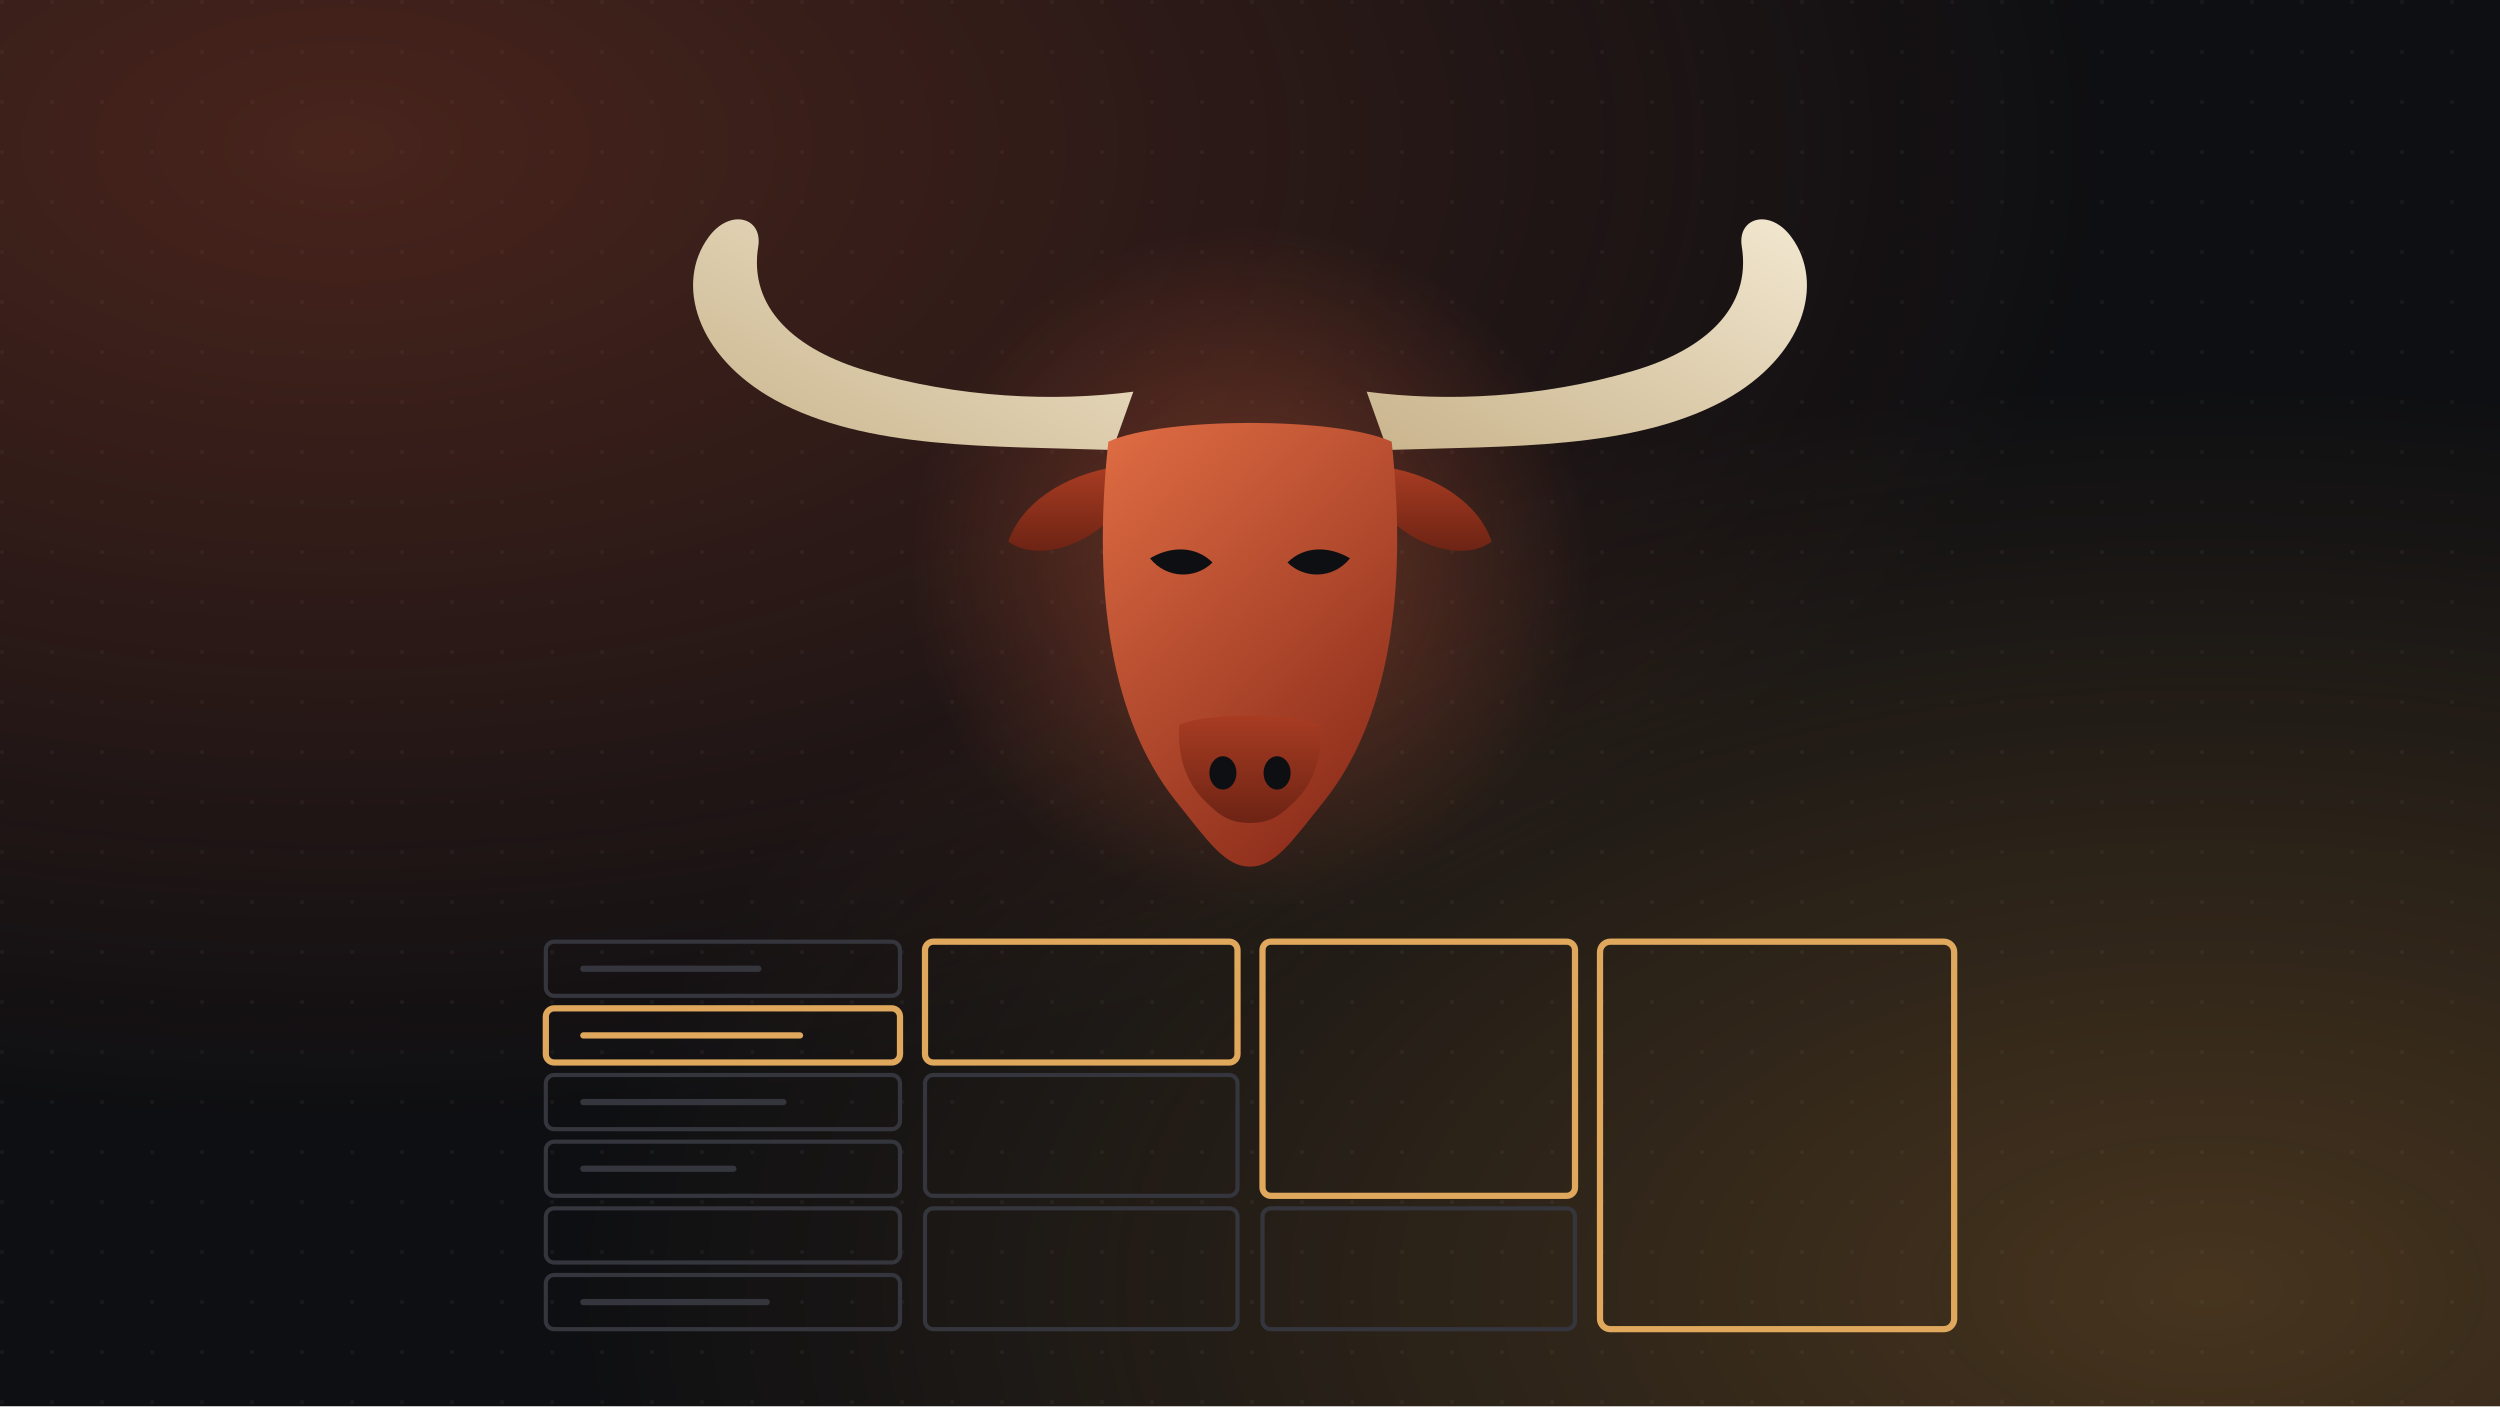
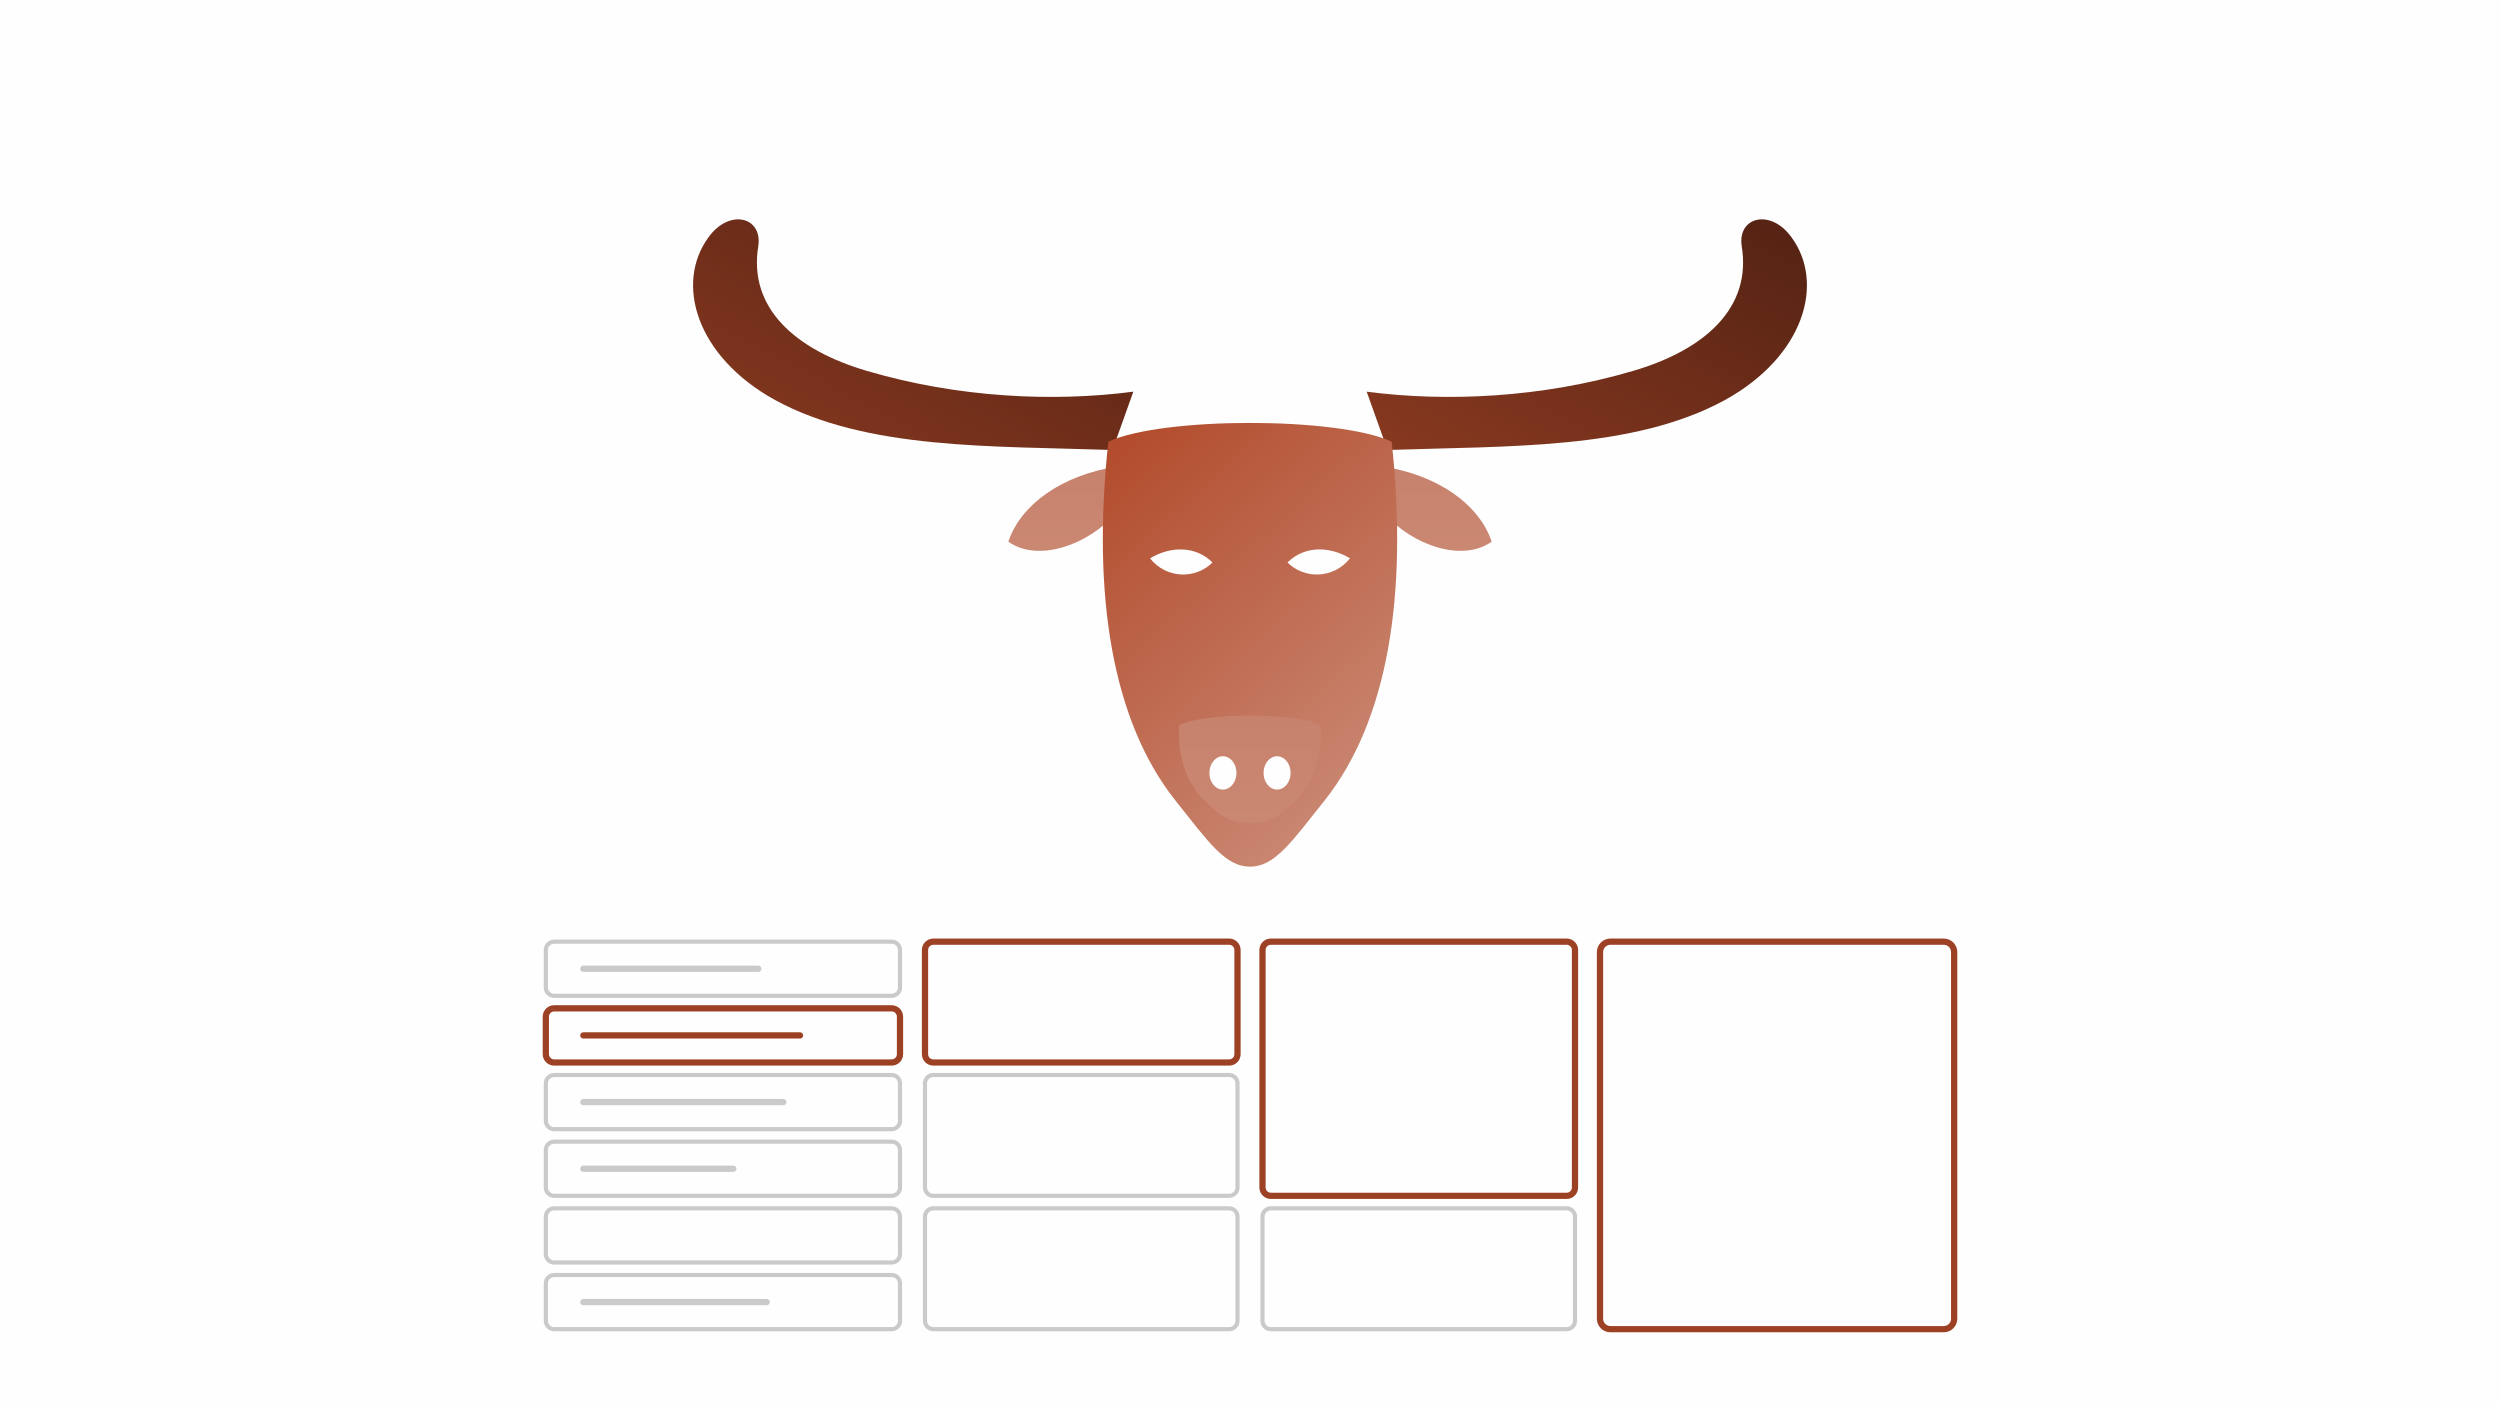
<svg xmlns="http://www.w3.org/2000/svg" viewBox="0 0 1200 675" width="1200" height="675" role="img" aria-label="A geometric bull's head above a recipe drawn as a nested table, where columns of ingredients merge step by step into a single final cell">
  <defs>
-     <radialGradient id="nbGlowA" cx="14%" cy="10%" r="70%">
-       <stop offset="0%" stop-color="#b0492e" stop-opacity="0.36" />
-       <stop offset="100%" stop-color="#b0492e" stop-opacity="0" />
-     </radialGradient>
-     <radialGradient id="nbGlowB" cx="88%" cy="92%" r="65%">
-       <stop offset="0%" stop-color="#c98a3a" stop-opacity="0.30" />
-       <stop offset="100%" stop-color="#c98a3a" stop-opacity="0" />
-     </radialGradient>
-     <radialGradient id="nbCore" cx="50%" cy="50%" r="50%">
-       <stop offset="0%" stop-color="#d9603b" stop-opacity="0.42" />
-       <stop offset="100%" stop-color="#d9603b" stop-opacity="0" />
-     </radialGradient>
-     <pattern id="nbDots" width="24" height="24" patternUnits="userSpaceOnUse">
-       <circle cx="1" cy="1" r="1" fill="#f4f4f6" opacity="0.05" />
-     </pattern>
    <linearGradient id="nbHorn" x1="0" y1="1" x2="1" y2="0">
-       <stop offset="0%" stop-color="#c9b48c" />
-       <stop offset="100%" stop-color="#f2e7d0" />
+       <stop offset="0%" stop-color="#893920" />
+       <stop offset="100%" stop-color="#532213" />
    </linearGradient>
    <linearGradient id="nbHead" x1="0" y1="0" x2="0.6" y2="1">
-       <stop offset="0%" stop-color="#e06d44" />
-       <stop offset="100%" stop-color="#8f2f1c" />
+       <stop offset="0%" stop-color="#b14929" />
+       <stop offset="100%" stop-color="#ca8772" />
    </linearGradient>
    <linearGradient id="nbSnout" x1="0" y1="0" x2="0" y2="1">
-       <stop offset="0%" stop-color="#a83c22" />
-       <stop offset="100%" stop-color="#6d2314" />
+       <stop offset="0%" stop-color="#c7826d" />
+       <stop offset="100%" stop-color="#ca8772" />
    </linearGradient>
  </defs>
-   <rect width="1200" height="675" fill="#0e0f12" />
-   <rect width="1200" height="675" fill="url(#nbDots)" />
-   <rect width="1200" height="675" fill="url(#nbGlowA)" />
-   <rect width="1200" height="675" fill="url(#nbGlowB)" />
-   <g fill="none" stroke="#34353d" stroke-width="2">
+   <rect width="1200" height="675" fill="#fefefe" />
+   <g fill="none" stroke="#cacaca" stroke-width="2">
    <rect x="262" y="452" width="170" height="26" rx="4" />
    <rect x="262" y="484" width="170" height="26" rx="4" />
    <rect x="262" y="516" width="170" height="26" rx="4" />
    <rect x="262" y="548" width="170" height="26" rx="4" />
    <rect x="262" y="580" width="170" height="26" rx="4" />
    <rect x="262" y="612" width="170" height="26" rx="4" />
    <rect x="444" y="452" width="150" height="58" rx="4" />
    <rect x="444" y="516" width="150" height="58" rx="4" />
    <rect x="444" y="580" width="150" height="58" rx="4" />
    <rect x="606" y="452" width="150" height="122" rx="4" />
    <rect x="606" y="580" width="150" height="58" rx="4" />
  </g>
-   <g stroke="#34353d" stroke-width="3" stroke-linecap="round">
+   <g stroke="#cacaca" stroke-width="3" stroke-linecap="round">
    <path d="M280 465h84" />
    <path d="M280 529h96" />
    <path d="M280 561h72" />
    <path d="M280 625h88" />
  </g>
-   <g fill="none" stroke="#e0a85c" stroke-width="3">
+   <g fill="none" stroke="#9d4125" stroke-width="3">
    <rect x="262" y="484" width="170" height="26" rx="4" />
    <rect x="444" y="452" width="150" height="58" rx="4" />
    <rect x="606" y="452" width="150" height="122" rx="4" />
    <rect x="768" y="452" width="170" height="186" rx="5" />
  </g>
-   <g stroke="#e0a85c" stroke-width="3" stroke-linecap="round">
+   <g stroke="#9d4125" stroke-width="3" stroke-linecap="round">
    <path d="M280 497h104" />
  </g>
-   <circle cx="600" cy="272" r="164" fill="url(#nbCore)" />
  <g fill="url(#nbHorn)">
    <path d="M534 216c-58-2-118 0-162-24-38-21-48-56-32-78 10-14 26-10 24 4-5 30 18 50 52 60 44 13 90 15 128 10z" />
    <path d="M666 216c58-2 118 0 162-24 38-21 48-56 32-78-10-14-26-10-24 4 5 30-18 50-52 60-44 13-90 15-128 10z" />
  </g>
  <g fill="url(#nbSnout)">
    <path d="M536 224c-26 4-46 18-52 36 14 10 38 2 52-14z" />
    <path d="M664 224c26 4 46 18 52 36-14 10-38 2-52-14z" />
  </g>
  <path fill="url(#nbHead)" d="M532 212c26-12 110-12 136 0 8 74-2 134-32 172-16 20-24 32-36 32s-20-12-36-32c-30-38-40-98-32-172z" />
  <path fill="url(#nbSnout)" d="M566 348c12-6 56-6 68 0 1 18-5 30-14 38-6 6-11 9-20 9s-14-3-20-9c-9-8-15-20-14-38z" />
-   <g fill="#0e0f12">
+   <g fill="#fefefe">
    <path d="M552 268c10-6 22-6 30 2-8 8-22 8-30-2z" />
    <path d="M648 268c-10-6-22-6-30 2 8 8 22 8 30-2z" />
    <ellipse cx="587" cy="371" rx="6.5" ry="8" />
    <ellipse cx="613" cy="371" rx="6.5" ry="8" />
  </g>
</svg>
